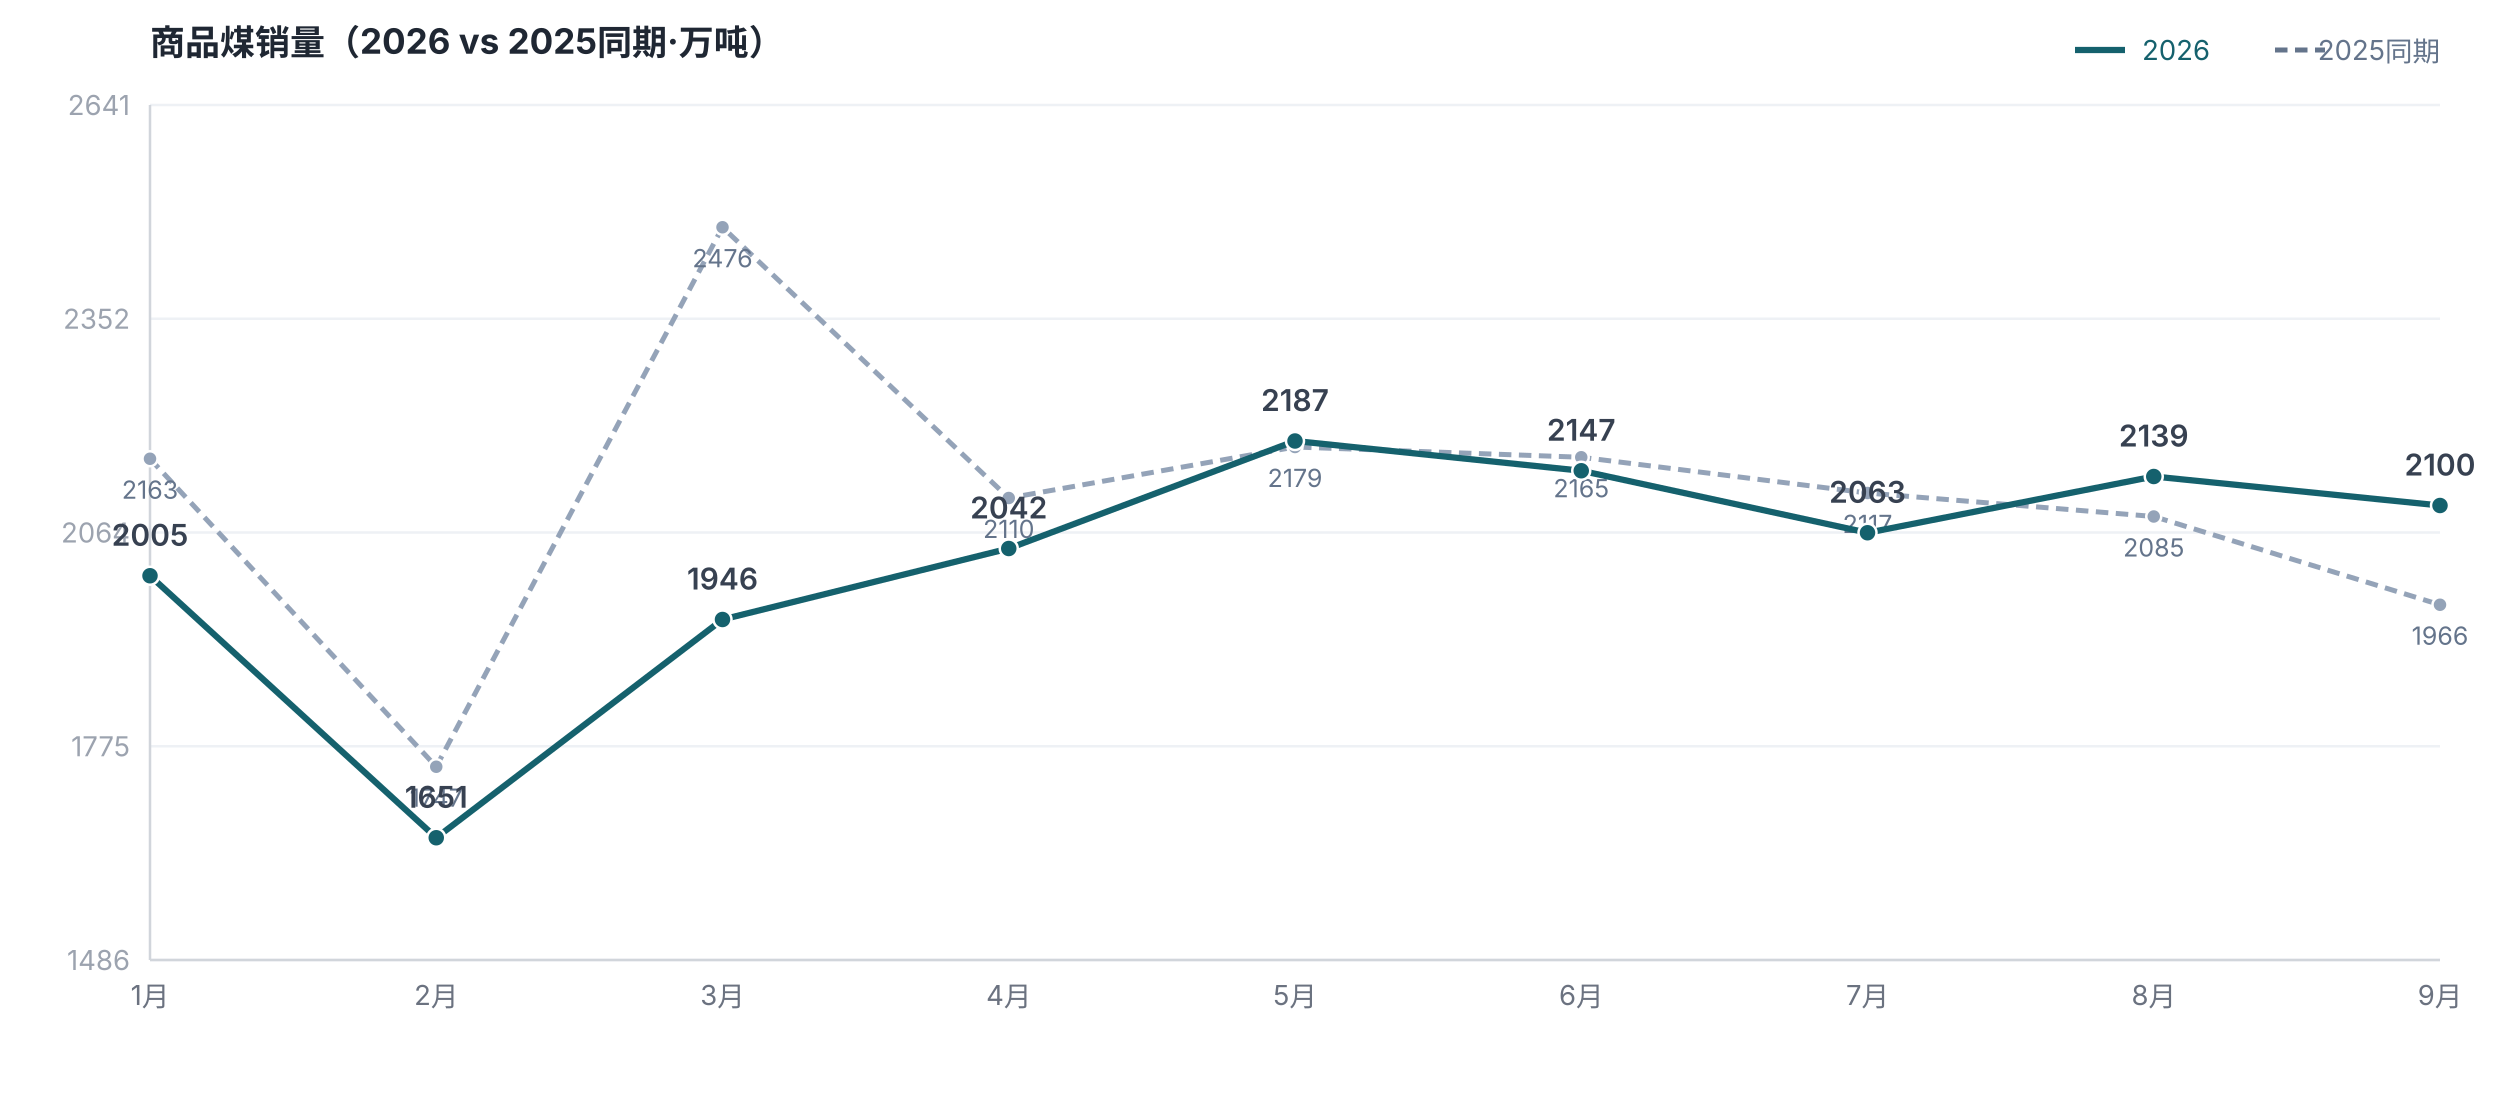
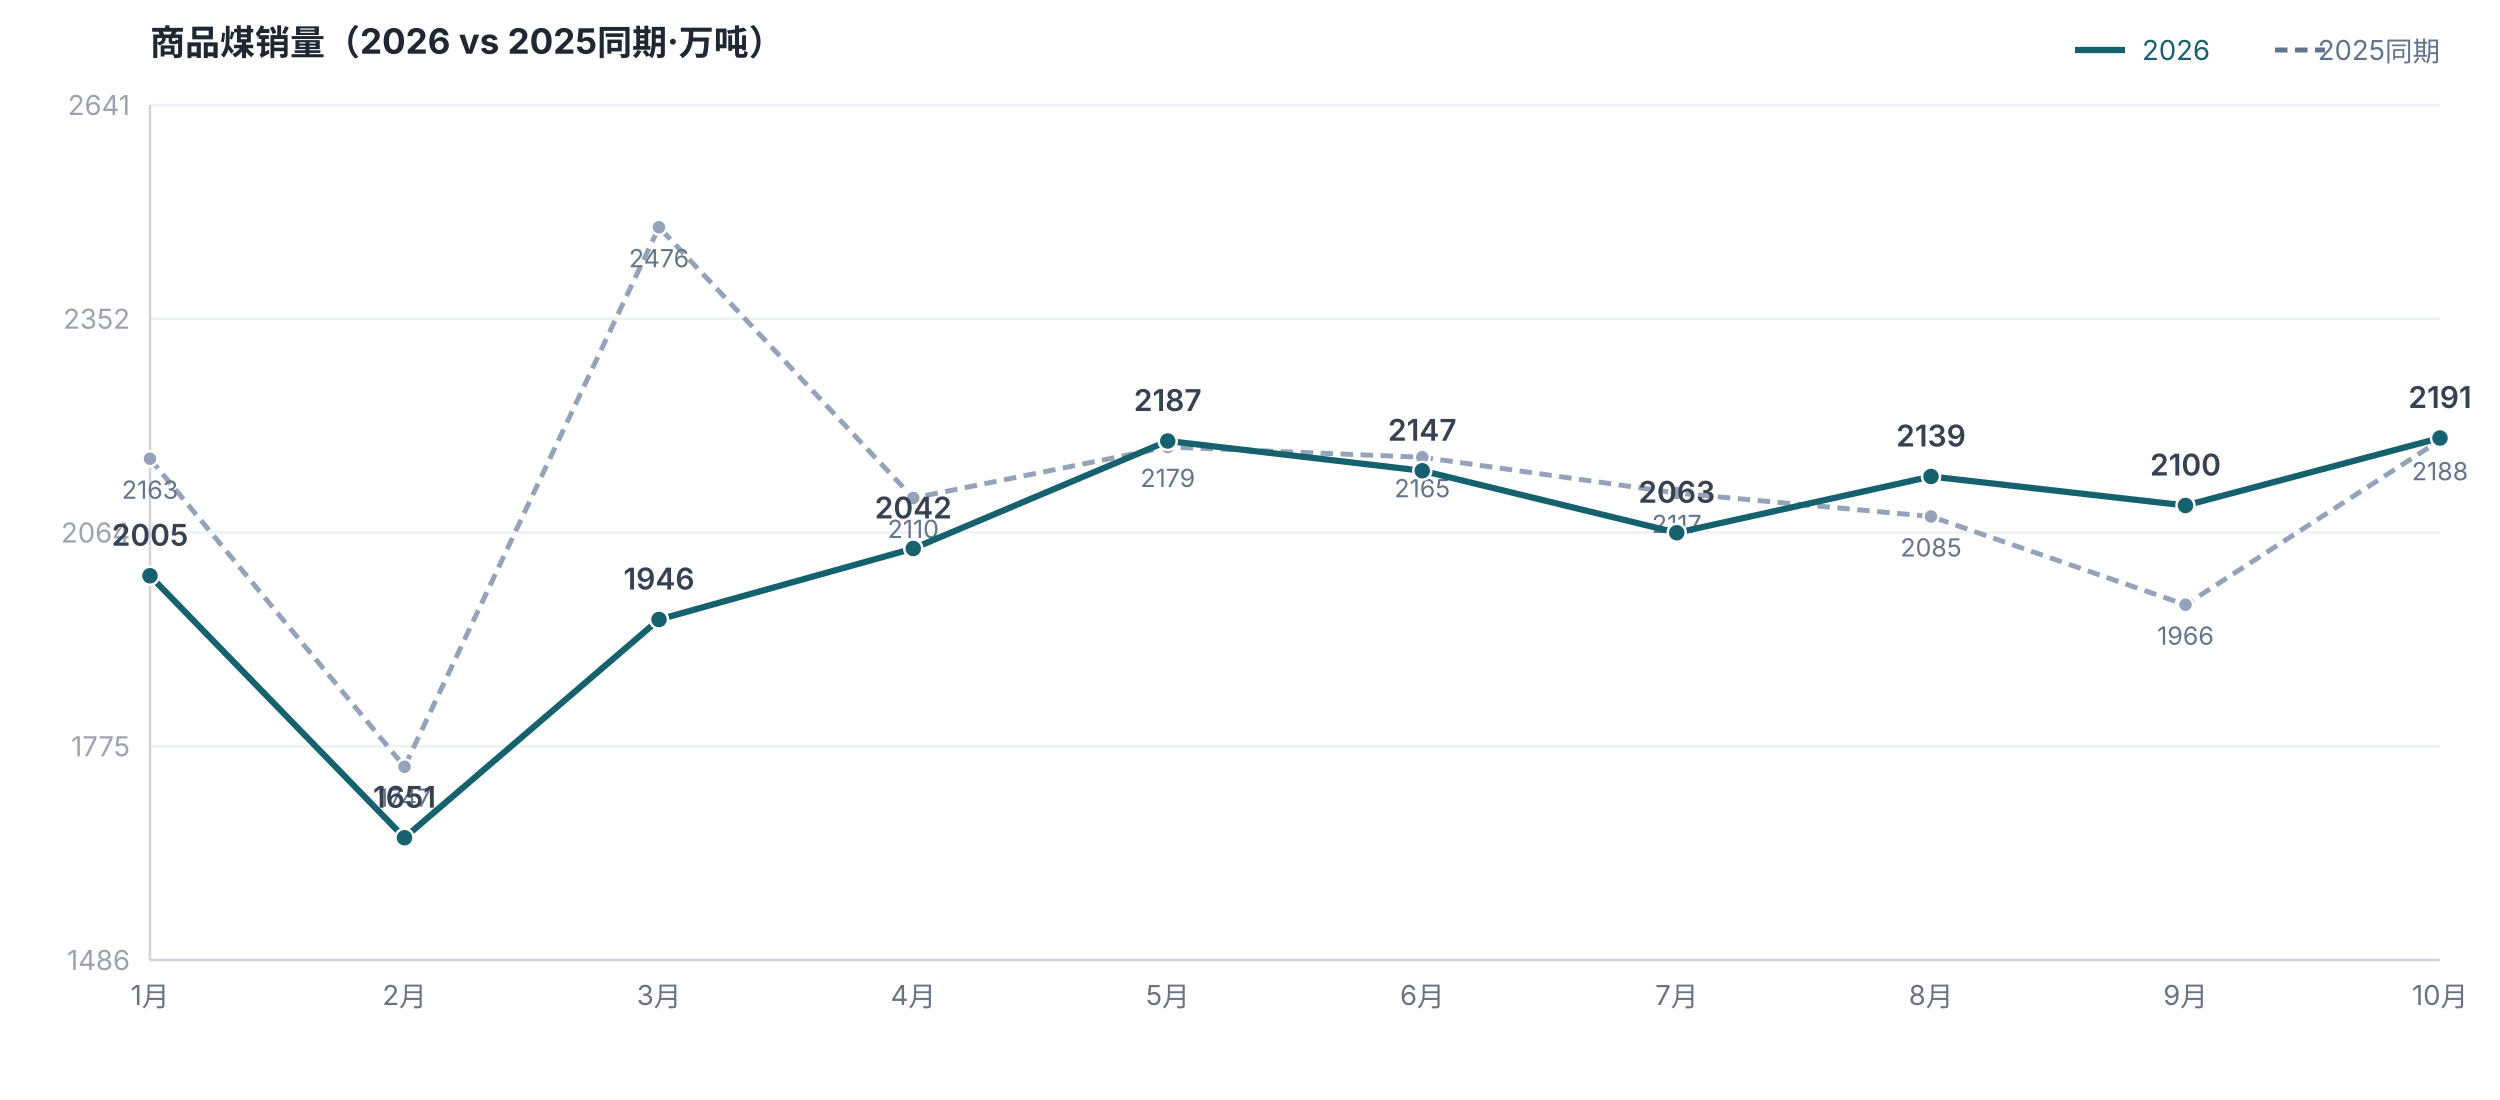
<svg xmlns="http://www.w3.org/2000/svg" viewBox="0 0 1000 440" font-family="-apple-system,Segoe UI,PingFang SC,sans-serif">
  <rect width="1000" height="440" fill="#ffffff" />
  <text x="60" y="22" fill="#1f2733" font-size="14" font-weight="700">商品煤销量（2026 vs 2025同期·万吨）</text>
  <text x="976" y="24" font-size="11" fill="#64748b" text-anchor="end">2025同期</text>
  <line x1="910" y1="20" x2="930" y2="20" stroke="#64748b" stroke-width="2" stroke-dasharray="5 3" />
  <text x="884" y="24" font-size="11" fill="#15616d" text-anchor="end">2026</text>
  <line x1="830" y1="20" x2="850" y2="20" stroke="#15616d" stroke-width="2.5" />
  <line x1="60" y1="384.0" x2="976" y2="384.0" stroke="#eef1f5" />
  <text x="52" y="388.0" font-size="11" fill="#9ca3af" text-anchor="end">1486</text>
  <line x1="60" y1="298.5" x2="976" y2="298.5" stroke="#eef1f5" />
  <text x="52" y="302.5" font-size="11" fill="#9ca3af" text-anchor="end">1775</text>
  <line x1="60" y1="213.0" x2="976" y2="213.0" stroke="#eef1f5" />
  <text x="52" y="217.0" font-size="11" fill="#9ca3af" text-anchor="end">2064</text>
  <line x1="60" y1="127.5" x2="976" y2="127.5" stroke="#eef1f5" />
  <text x="52" y="131.5" font-size="11" fill="#9ca3af" text-anchor="end">2352</text>
  <line x1="60" y1="42.0" x2="976" y2="42.0" stroke="#eef1f5" />
  <text x="52" y="46.0" font-size="11" fill="#9ca3af" text-anchor="end">2641</text>
  <line x1="60" y1="42" x2="60" y2="384" stroke="#d1d5db" />
  <line x1="60" y1="384" x2="976" y2="384" stroke="#d1d5db" />
-   <path d="M60.0 183.5 L174.5 306.7 L289.0 90.9 L403.5 199.2 L518.0 178.8 L632.5 182.9 L747.0 197.2 L861.5 206.6 L976.0 241.9" fill="none" stroke="#94a3b8" stroke-width="2" stroke-dasharray="5 3" />
+   <path d="M60.0 183.5 L161.8 306.7 L263.6 90.9 L365.3 199.2 L467.1 178.8 L568.9 182.9 L670.7 197.2 L772.4 206.6 L874.2 241.9 L976.0 176.1" fill="none" stroke="#94a3b8" stroke-width="2" stroke-dasharray="5 3" />
  <circle cx="60.0" cy="183.5" r="3" fill="#94a3b8" stroke="#fff" stroke-width="1" />
  <text x="60.0" y="199.5" font-size="10" fill="#64748b" text-anchor="middle">2163</text>
-   <circle cx="174.5" cy="306.7" r="3" fill="#94a3b8" stroke="#fff" stroke-width="1" />
-   <text x="174.5" y="322.7" font-size="10" fill="#64748b" text-anchor="middle">1747</text>
-   <circle cx="289.0" cy="90.9" r="3" fill="#94a3b8" stroke="#fff" stroke-width="1" />
-   <text x="289.0" y="106.9" font-size="10" fill="#64748b" text-anchor="middle">2476</text>
-   <circle cx="403.5" cy="199.2" r="3" fill="#94a3b8" stroke="#fff" stroke-width="1" />
-   <text x="403.5" y="215.2" font-size="10" fill="#64748b" text-anchor="middle">2110</text>
-   <circle cx="518.0" cy="178.8" r="3" fill="#94a3b8" stroke="#fff" stroke-width="1" />
-   <text x="518.0" y="194.8" font-size="10" fill="#64748b" text-anchor="middle">2179</text>
-   <circle cx="632.5" cy="182.9" r="3" fill="#94a3b8" stroke="#fff" stroke-width="1" />
-   <text x="632.5" y="198.9" font-size="10" fill="#64748b" text-anchor="middle">2165</text>
-   <circle cx="747.0" cy="197.2" r="3" fill="#94a3b8" stroke="#fff" stroke-width="1" />
-   <text x="747.0" y="213.2" font-size="10" fill="#64748b" text-anchor="middle">2117</text>
-   <circle cx="861.5" cy="206.6" r="3" fill="#94a3b8" stroke="#fff" stroke-width="1" />
-   <text x="861.5" y="222.6" font-size="10" fill="#64748b" text-anchor="middle">2085</text>
-   <circle cx="976.0" cy="241.9" r="3" fill="#94a3b8" stroke="#fff" stroke-width="1" />
-   <text x="976.0" y="257.9" font-size="10" fill="#64748b" text-anchor="middle">1966</text>
-   <path d="M60.0 230.3 L174.5 335.1 L289.0 247.8 L403.5 219.4 L518.0 176.4 L632.5 188.3 L747.0 213.1 L861.5 190.6 L976.0 202.2" fill="none" stroke="#15616d" stroke-width="2.5" />
+   <circle cx="161.8" cy="306.7" r="3" fill="#94a3b8" stroke="#fff" stroke-width="1" />
+   <text x="161.8" y="322.7" font-size="10" fill="#64748b" text-anchor="middle">1747</text>
+   <circle cx="263.6" cy="90.9" r="3" fill="#94a3b8" stroke="#fff" stroke-width="1" />
+   <text x="263.6" y="106.9" font-size="10" fill="#64748b" text-anchor="middle">2476</text>
+   <circle cx="365.3" cy="199.2" r="3" fill="#94a3b8" stroke="#fff" stroke-width="1" />
+   <text x="365.3" y="215.2" font-size="10" fill="#64748b" text-anchor="middle">2110</text>
+   <circle cx="467.1" cy="178.8" r="3" fill="#94a3b8" stroke="#fff" stroke-width="1" />
+   <text x="467.1" y="194.8" font-size="10" fill="#64748b" text-anchor="middle">2179</text>
+   <circle cx="568.9" cy="182.9" r="3" fill="#94a3b8" stroke="#fff" stroke-width="1" />
+   <text x="568.9" y="198.9" font-size="10" fill="#64748b" text-anchor="middle">2165</text>
+   <circle cx="670.7" cy="197.2" r="3" fill="#94a3b8" stroke="#fff" stroke-width="1" />
+   <text x="670.7" y="213.2" font-size="10" fill="#64748b" text-anchor="middle">2117</text>
+   <circle cx="772.4" cy="206.6" r="3" fill="#94a3b8" stroke="#fff" stroke-width="1" />
+   <text x="772.4" y="222.6" font-size="10" fill="#64748b" text-anchor="middle">2085</text>
+   <circle cx="874.2" cy="241.9" r="3" fill="#94a3b8" stroke="#fff" stroke-width="1" />
+   <text x="874.2" y="257.9" font-size="10" fill="#64748b" text-anchor="middle">1966</text>
+   <circle cx="976.0" cy="176.1" r="3" fill="#94a3b8" stroke="#fff" stroke-width="1" />
+   <text x="976.0" y="192.1" font-size="10" fill="#64748b" text-anchor="middle">2188</text>
+   <path d="M60.0 230.3 L161.8 335.1 L263.6 247.8 L365.3 219.4 L467.1 176.4 L568.9 188.3 L670.7 213.1 L772.4 190.6 L874.2 202.2 L976.0 175.2" fill="none" stroke="#15616d" stroke-width="2.5" />
  <circle cx="60.0" cy="230.3" r="3.6" fill="#15616d" stroke="#fff" stroke-width="1" />
  <text x="60.0" y="218.3" font-size="12" font-weight="600" fill="#374151" text-anchor="middle">2005</text>
  <text x="60.0" y="402.0" font-size="11" fill="#6b7280" text-anchor="middle">1月</text>
-   <circle cx="174.5" cy="335.1" r="3.6" fill="#15616d" stroke="#fff" stroke-width="1" />
-   <text x="174.5" y="323.1" font-size="12" font-weight="600" fill="#374151" text-anchor="middle">1651</text>
-   <text x="174.5" y="402.0" font-size="11" fill="#6b7280" text-anchor="middle">2月</text>
-   <circle cx="289.0" cy="247.8" r="3.6" fill="#15616d" stroke="#fff" stroke-width="1" />
-   <text x="289.0" y="235.8" font-size="12" font-weight="600" fill="#374151" text-anchor="middle">1946</text>
-   <text x="289.0" y="402.0" font-size="11" fill="#6b7280" text-anchor="middle">3月</text>
-   <circle cx="403.5" cy="219.4" r="3.6" fill="#15616d" stroke="#fff" stroke-width="1" />
-   <text x="403.5" y="207.4" font-size="12" font-weight="600" fill="#374151" text-anchor="middle">2042</text>
-   <text x="403.5" y="402.0" font-size="11" fill="#6b7280" text-anchor="middle">4月</text>
-   <circle cx="518.0" cy="176.4" r="3.6" fill="#15616d" stroke="#fff" stroke-width="1" />
-   <text x="518.0" y="164.4" font-size="12" font-weight="600" fill="#374151" text-anchor="middle">2187</text>
-   <text x="518.0" y="402.0" font-size="11" fill="#6b7280" text-anchor="middle">5月</text>
-   <circle cx="632.5" cy="188.3" r="3.6" fill="#15616d" stroke="#fff" stroke-width="1" />
-   <text x="632.5" y="176.3" font-size="12" font-weight="600" fill="#374151" text-anchor="middle">2147</text>
-   <text x="632.5" y="402.0" font-size="11" fill="#6b7280" text-anchor="middle">6月</text>
-   <circle cx="747.0" cy="213.1" r="3.6" fill="#15616d" stroke="#fff" stroke-width="1" />
-   <text x="747.0" y="201.1" font-size="12" font-weight="600" fill="#374151" text-anchor="middle">2063</text>
-   <text x="747.0" y="402.0" font-size="11" fill="#6b7280" text-anchor="middle">7月</text>
-   <circle cx="861.5" cy="190.6" r="3.6" fill="#15616d" stroke="#fff" stroke-width="1" />
-   <text x="861.5" y="178.6" font-size="12" font-weight="600" fill="#374151" text-anchor="middle">2139</text>
-   <text x="861.5" y="402.0" font-size="11" fill="#6b7280" text-anchor="middle">8月</text>
-   <circle cx="976.0" cy="202.2" r="3.6" fill="#15616d" stroke="#fff" stroke-width="1" />
-   <text x="976.0" y="190.2" font-size="12" font-weight="600" fill="#374151" text-anchor="middle">2100</text>
-   <text x="976.0" y="402.0" font-size="11" fill="#6b7280" text-anchor="middle">9月</text>
+   <circle cx="161.8" cy="335.1" r="3.6" fill="#15616d" stroke="#fff" stroke-width="1" />
+   <text x="161.8" y="323.1" font-size="12" font-weight="600" fill="#374151" text-anchor="middle">1651</text>
+   <text x="161.8" y="402.0" font-size="11" fill="#6b7280" text-anchor="middle">2月</text>
+   <circle cx="263.6" cy="247.8" r="3.6" fill="#15616d" stroke="#fff" stroke-width="1" />
+   <text x="263.6" y="235.8" font-size="12" font-weight="600" fill="#374151" text-anchor="middle">1946</text>
+   <text x="263.6" y="402.0" font-size="11" fill="#6b7280" text-anchor="middle">3月</text>
+   <circle cx="365.3" cy="219.4" r="3.6" fill="#15616d" stroke="#fff" stroke-width="1" />
+   <text x="365.3" y="207.4" font-size="12" font-weight="600" fill="#374151" text-anchor="middle">2042</text>
+   <text x="365.3" y="402.0" font-size="11" fill="#6b7280" text-anchor="middle">4月</text>
+   <circle cx="467.1" cy="176.4" r="3.6" fill="#15616d" stroke="#fff" stroke-width="1" />
+   <text x="467.1" y="164.4" font-size="12" font-weight="600" fill="#374151" text-anchor="middle">2187</text>
+   <text x="467.1" y="402.0" font-size="11" fill="#6b7280" text-anchor="middle">5月</text>
+   <circle cx="568.9" cy="188.3" r="3.6" fill="#15616d" stroke="#fff" stroke-width="1" />
+   <text x="568.9" y="176.3" font-size="12" font-weight="600" fill="#374151" text-anchor="middle">2147</text>
+   <text x="568.9" y="402.0" font-size="11" fill="#6b7280" text-anchor="middle">6月</text>
+   <circle cx="670.7" cy="213.1" r="3.6" fill="#15616d" stroke="#fff" stroke-width="1" />
+   <text x="670.7" y="201.1" font-size="12" font-weight="600" fill="#374151" text-anchor="middle">2063</text>
+   <text x="670.7" y="402.0" font-size="11" fill="#6b7280" text-anchor="middle">7月</text>
+   <circle cx="772.4" cy="190.6" r="3.6" fill="#15616d" stroke="#fff" stroke-width="1" />
+   <text x="772.4" y="178.6" font-size="12" font-weight="600" fill="#374151" text-anchor="middle">2139</text>
+   <text x="772.4" y="402.0" font-size="11" fill="#6b7280" text-anchor="middle">8月</text>
+   <circle cx="874.2" cy="202.2" r="3.6" fill="#15616d" stroke="#fff" stroke-width="1" />
+   <text x="874.2" y="190.2" font-size="12" font-weight="600" fill="#374151" text-anchor="middle">2100</text>
+   <text x="874.2" y="402.0" font-size="11" fill="#6b7280" text-anchor="middle">9月</text>
+   <circle cx="976.0" cy="175.2" r="3.6" fill="#15616d" stroke="#fff" stroke-width="1" />
+   <text x="976.0" y="163.2" font-size="12" font-weight="600" fill="#374151" text-anchor="middle">2191</text>
+   <text x="976.0" y="402.0" font-size="11" fill="#6b7280" text-anchor="middle">10月</text>
</svg>
